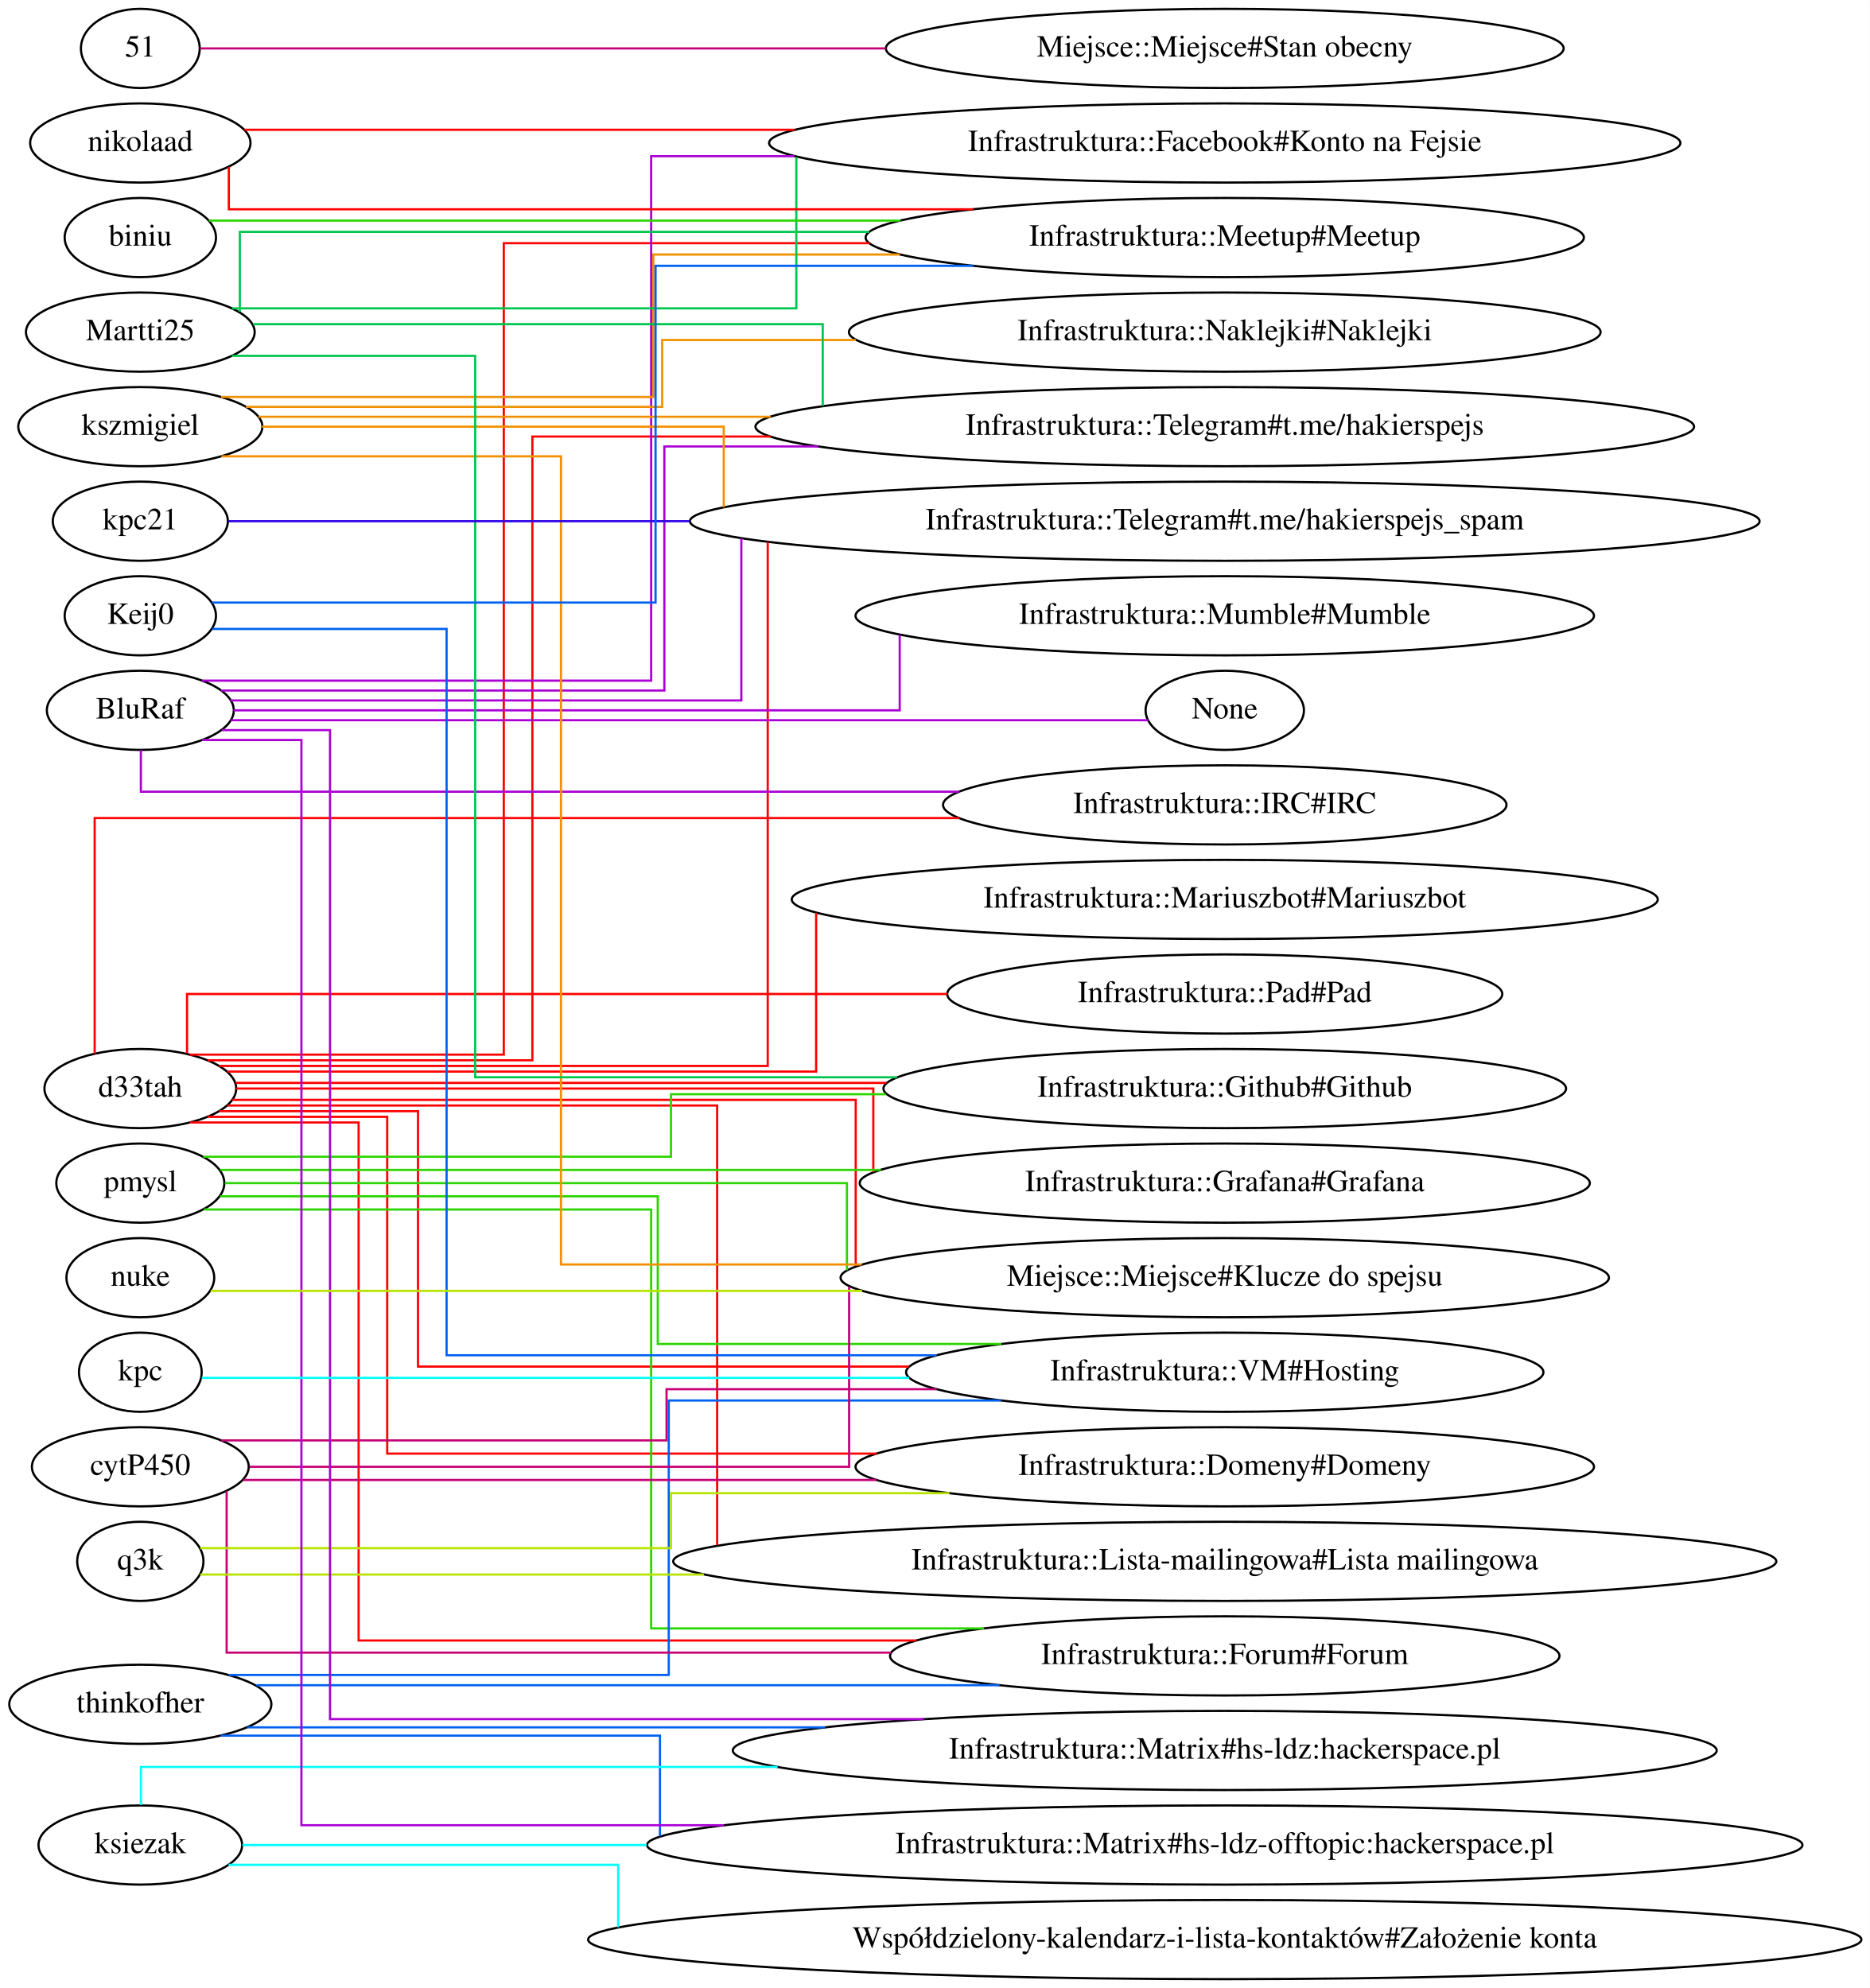
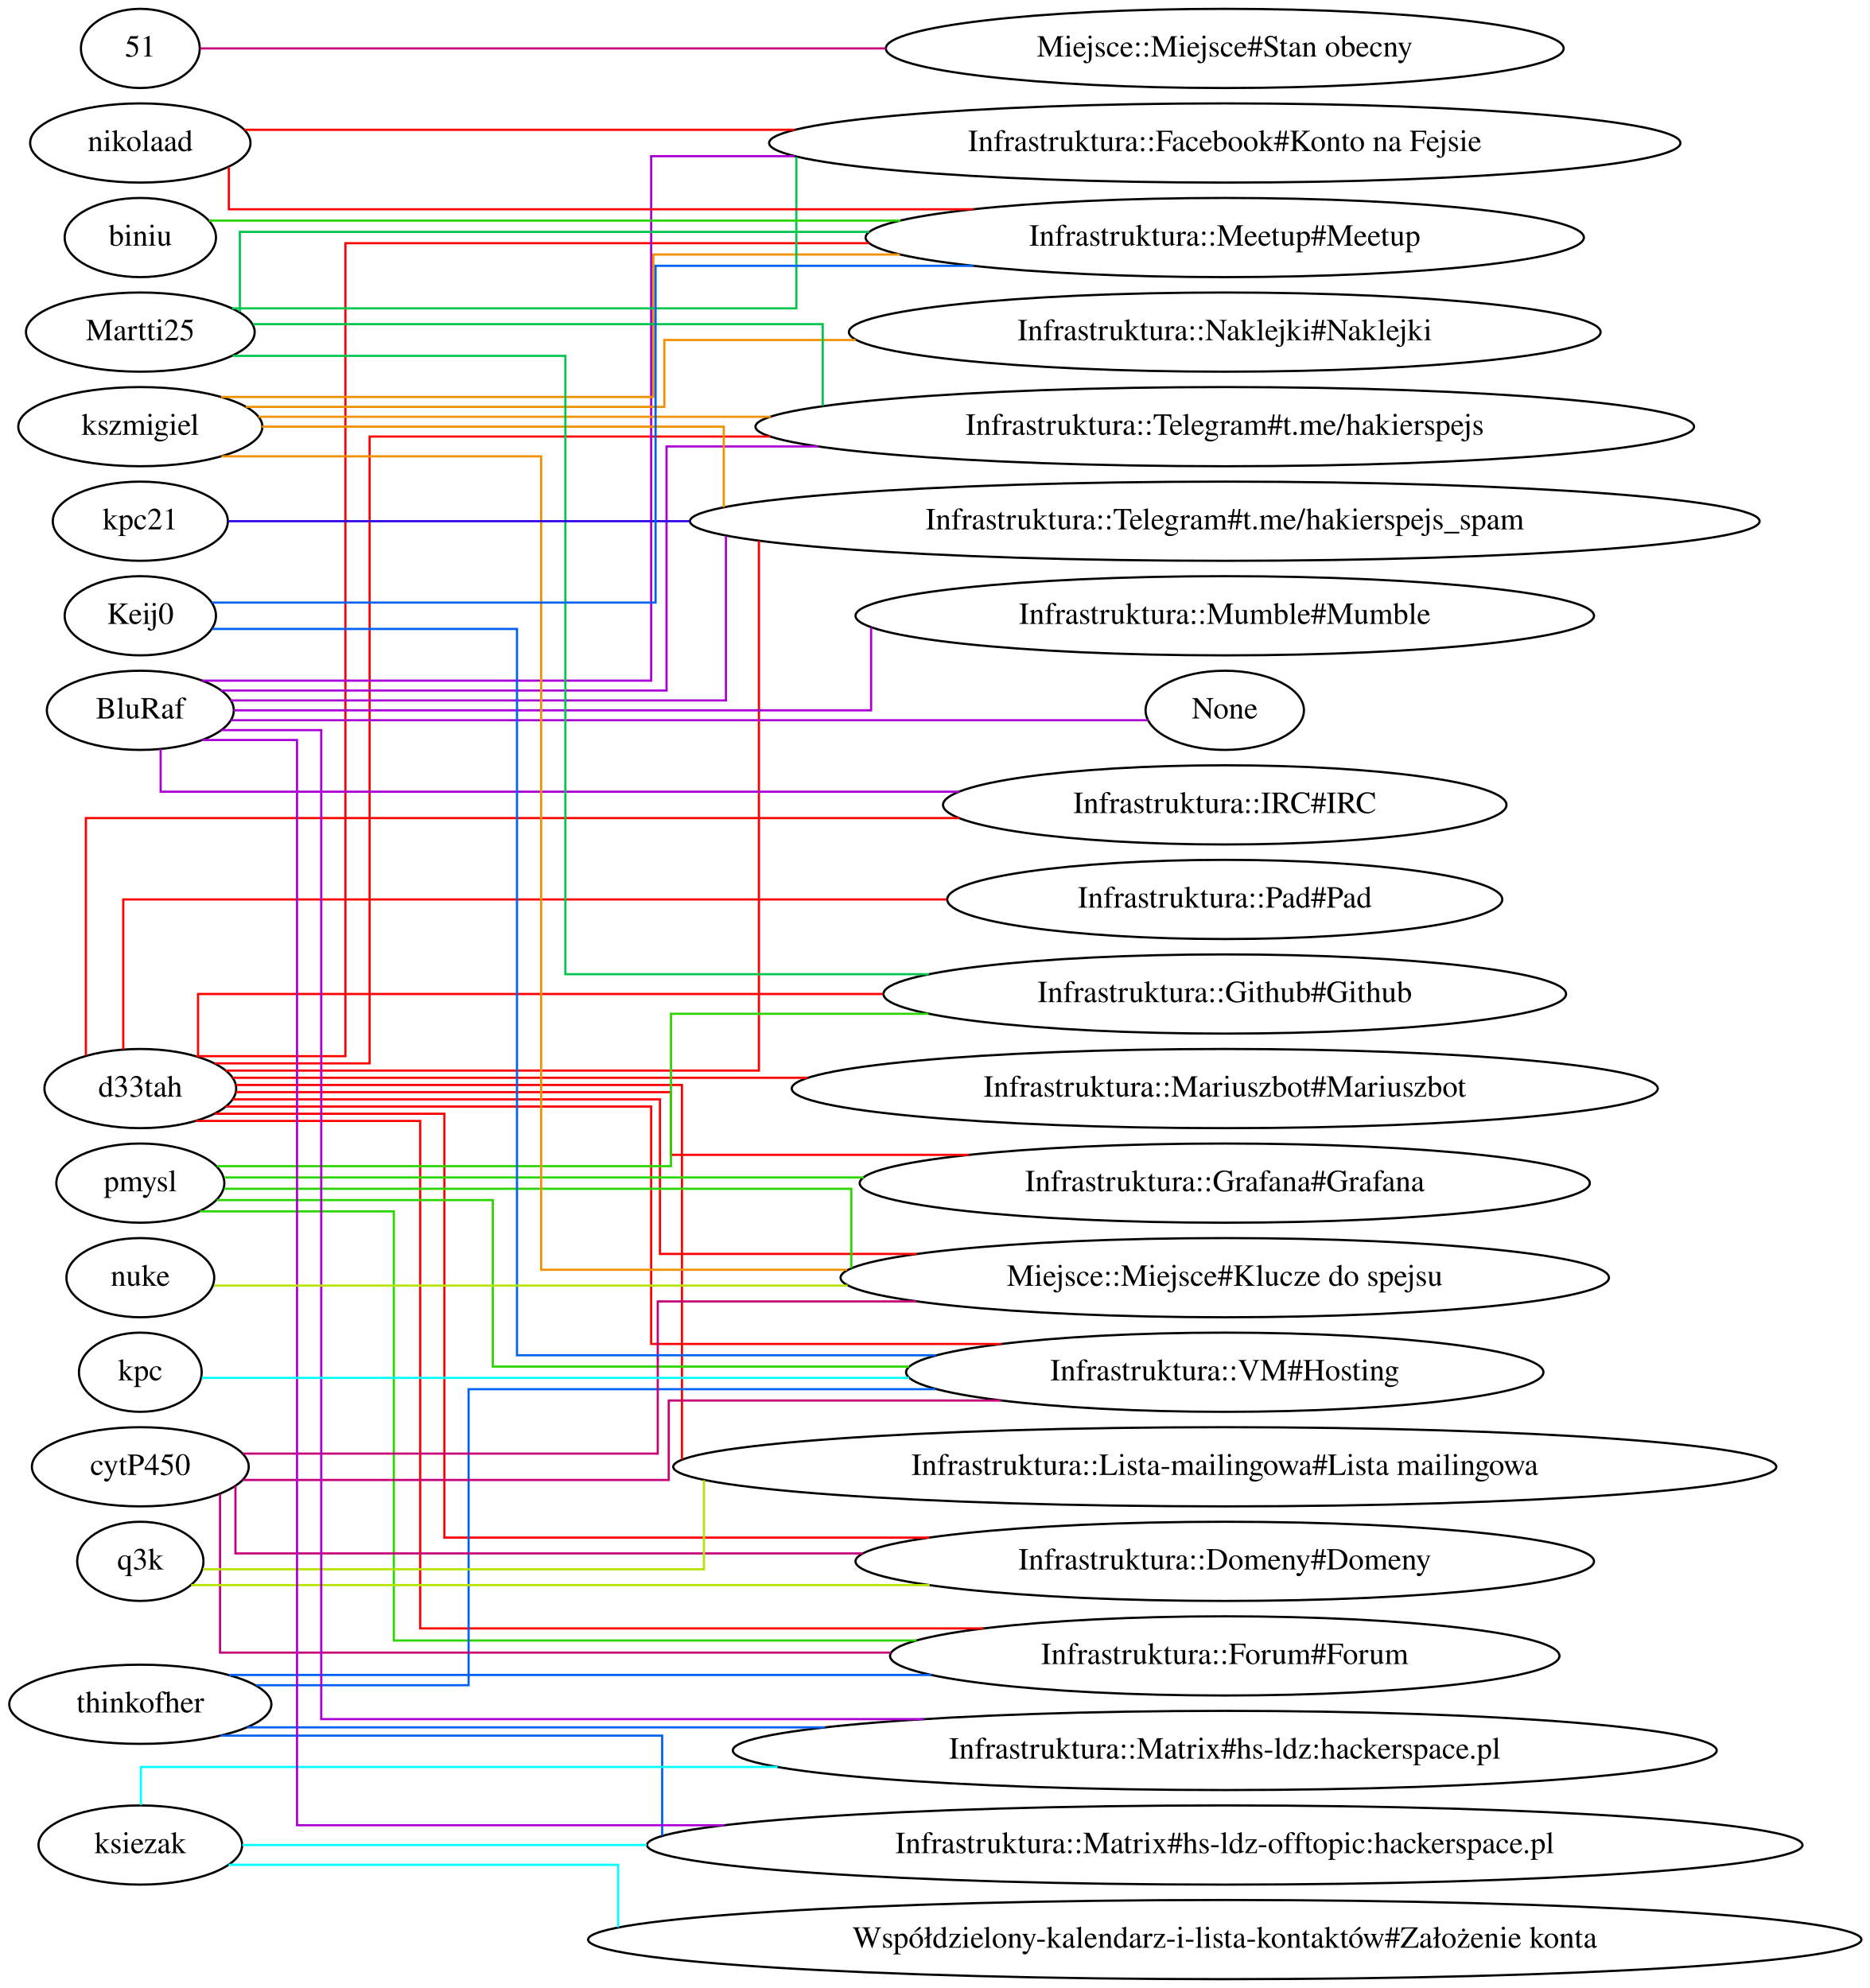
<svg xmlns="http://www.w3.org/2000/svg" width="850pt" height="904pt" viewBox="0.00 0.00 850.04 904.00">
  <g id="graph0" class="graph" transform="scale(1 1) rotate(0) translate(4 900)">
    <polygon fill="#ffffff" stroke="transparent" points="-4,4 -4,-900 846.038,-900 846.038,4 -4,4" />
    <g id="node1" class="node">
      <ellipse fill="none" stroke="#000000" cx="59.795" cy="-405" rx="43.592" ry="18" />
      <text text-anchor="middle" x="59.795" y="-401.3" font-family="Times,serif" font-size="14.00" fill="#000000">d33tah</text>
    </g>
    <g id="node2" class="node">
      <ellipse fill="none" stroke="#000000" cx="552.814" cy="-706" rx="213.362" ry="18" />
      <text text-anchor="middle" x="552.814" y="-702.3" font-family="Times,serif" font-size="14.00" fill="#000000">Infrastruktura::Telegram#t.me/hakierspejs</text>
    </g>
    <g id="edge1" class="edge">
-       <path fill="none" stroke="#ff0000" d="M90.436,-417.857C141.398,-417.857 238.038,-417.857 238.038,-417.857 238.038,-417.857 238.038,-701.5 238.038,-701.5 238.038,-701.5 287.034,-701.5 346.366,-701.5" />
+       <path fill="none" stroke="#ff0000" d="M93.639,-416.454C124.078,-416.454 164.038,-416.454 164.038,-416.454 164.038,-416.454 164.038,-701.5 164.038,-701.5 164.038,-701.5 253.241,-701.5 346.189,-701.5" />
    </g>
    <g id="node3" class="node">
-       <ellipse fill="none" stroke="#000000" cx="552.814" cy="-448" rx="126.178" ry="18" />
-       <text text-anchor="middle" x="552.814" y="-444.3" font-family="Times,serif" font-size="14.00" fill="#000000">Infrastruktura::Pad#Pad</text>
+       <ellipse fill="none" stroke="#000000" cx="552.814" cy="-491" rx="126.178" ry="18" />
+       <text text-anchor="middle" x="552.814" y="-487.3" font-family="Times,serif" font-size="14.00" fill="#000000">Infrastruktura::Pad#Pad</text>
    </g>
    <g id="edge2" class="edge">
-       <path fill="none" stroke="#ff0000" d="M81.038,-421.012C81.038,-433.237 81.038,-448 81.038,-448 81.038,-448 286.945,-448 426.697,-448" />
+       <path fill="none" stroke="#ff0000" d="M52.038,-422.819C52.038,-448.009 52.038,-491 52.038,-491 52.038,-491 278.096,-491 426.447,-491" />
    </g>
    <g id="node4" class="node">
-       <ellipse fill="none" stroke="#000000" cx="552.814" cy="-491" rx="196.865" ry="18" />
-       <text text-anchor="middle" x="552.814" y="-487.3" font-family="Times,serif" font-size="14.00" fill="#000000">Infrastruktura::Mariuszbot#Mariuszbot</text>
+       <ellipse fill="none" stroke="#000000" cx="552.814" cy="-448" rx="155.173" ry="18" />
+       <text text-anchor="middle" x="552.814" y="-444.3" font-family="Times,serif" font-size="14.00" fill="#000000">Infrastruktura::Github#Github</text>
    </g>
    <g id="edge3" class="edge">
-       <path fill="none" stroke="#ff0000" d="M99.332,-412.714C182.314,-412.714 367.038,-412.714 367.038,-412.714 367.038,-412.714 367.038,-466.402 367.038,-484.857" />
+       <path fill="none" stroke="#ff0000" d="M86.038,-419.558C86.038,-432.033 86.038,-448 86.038,-448 86.038,-448 261.599,-448 397.384,-448" />
    </g>
    <g id="node5" class="node">
-       <ellipse fill="none" stroke="#000000" cx="552.814" cy="-233" rx="167.87" ry="18" />
-       <text text-anchor="middle" x="552.814" y="-229.3" font-family="Times,serif" font-size="14.00" fill="#000000">Infrastruktura::Domeny#Domeny</text>
+       <ellipse fill="none" stroke="#000000" cx="552.814" cy="-319" rx="174.669" ry="18" />
+       <text text-anchor="middle" x="552.814" y="-315.3" font-family="Times,serif" font-size="14.00" fill="#000000">Miejsce::Miejsce#Klucze do spejsu</text>
    </g>
    <g id="edge4" class="edge">
-       <path fill="none" stroke="#ff0000" d="M90.466,-392.143C123.699,-392.143 172.038,-392.143 172.038,-392.143 172.038,-392.143 172.038,-239 172.038,-239 172.038,-239 290.021,-239 394.639,-239" />
+       <path fill="none" stroke="#ff0000" d="M101.758,-400.091C169.645,-400.091 296.038,-400.091 296.038,-400.091 296.038,-400.091 296.038,-329.8 296.038,-329.8 296.038,-329.8 352.694,-329.8 412.78,-329.8" />
    </g>
    <g id="node6" class="node">
      <ellipse fill="none" stroke="#000000" cx="552.814" cy="-663" rx="243.157" ry="18" />
      <text text-anchor="middle" x="552.814" y="-659.3" font-family="Times,serif" font-size="14.00" fill="#000000">Infrastruktura::Telegram#t.me/hakierspejs_spam</text>
    </g>
    <g id="edge5" class="edge">
-       <path fill="none" stroke="#ff0000" d="M95.632,-415.286C172.243,-415.286 345.038,-415.286 345.038,-415.286 345.038,-415.286 345.038,-608.344 345.038,-653.592" />
+       <path fill="none" stroke="#ff0000" d="M98.605,-413.182C175.757,-413.182 341.038,-413.182 341.038,-413.182 341.038,-413.182 341.038,-609.606 341.038,-654.109" />
    </g>
    <g id="node7" class="node">
-       <ellipse fill="none" stroke="#000000" cx="552.814" cy="-147" rx="152.173" ry="18" />
-       <text text-anchor="middle" x="552.814" y="-143.3" font-family="Times,serif" font-size="14.00" fill="#000000">Infrastruktura::Forum#Forum</text>
+       <ellipse fill="none" stroke="#000000" cx="552.814" cy="-405" rx="196.865" ry="18" />
+       <text text-anchor="middle" x="552.814" y="-401.3" font-family="Times,serif" font-size="14.00" fill="#000000">Infrastruktura::Mariuszbot#Mariuszbot</text>
    </g>
    <g id="edge6" class="edge">
-       <path fill="none" stroke="#ff0000" d="M82.315,-389.571C111.596,-389.571 159.038,-389.571 159.038,-389.571 159.038,-389.571 159.038,-154 159.038,-154 159.038,-154 299.462,-154 412.597,-154" />
+       <path fill="none" stroke="#ff0000" d="M101.829,-409.909C159.637,-409.909 267.411,-409.909 363.106,-409.909" />
    </g>
    <g id="node8" class="node">
      <ellipse fill="none" stroke="#000000" cx="552.814" cy="-792" rx="163.271" ry="18" />
      <text text-anchor="middle" x="552.814" y="-788.3" font-family="Times,serif" font-size="14.00" fill="#000000">Infrastruktura::Meetup#Meetup</text>
    </g>
    <g id="edge7" class="edge">
-       <path fill="none" stroke="#ff0000" d="M82.425,-420.429C127.681,-420.429 225.038,-420.429 225.038,-420.429 225.038,-420.429 225.038,-789.429 225.038,-789.429 225.038,-789.429 308.59,-789.429 391.327,-789.429" />
+       <path fill="none" stroke="#ff0000" d="M85.274,-419.727C112.882,-419.727 153.038,-419.727 153.038,-419.727 153.038,-419.727 153.038,-789.429 153.038,-789.429 153.038,-789.429 280.189,-789.429 391.074,-789.429" />
    </g>
    <g id="node9" class="node">
-       <ellipse fill="none" stroke="#000000" cx="552.814" cy="-319" rx="174.669" ry="18" />
-       <text text-anchor="middle" x="552.814" y="-315.3" font-family="Times,serif" font-size="14.00" fill="#000000">Miejsce::Miejsce#Klucze do spejsu</text>
+       <ellipse fill="none" stroke="#000000" cx="552.814" cy="-362" rx="165.971" ry="18" />
+       <text text-anchor="middle" x="552.814" y="-358.3" font-family="Times,serif" font-size="14.00" fill="#000000">Infrastruktura::Grafana#Grafana</text>
    </g>
    <g id="edge8" class="edge">
-       <path fill="none" stroke="#ff0000" d="M101.649,-399.857C189.492,-399.857 385.038,-399.857 385.038,-399.857 385.038,-399.857 385.038,-342.294 385.038,-324.305" />
+       <path fill="none" stroke="#ff0000" d="M103.203,-403.364C172.658,-403.364 301.038,-403.364 301.038,-403.364 301.038,-403.364 301.038,-374.857 301.038,-374.857 301.038,-374.857 370.537,-374.857 436.507,-374.857" />
    </g>
    <g id="node10" class="node">
+       <ellipse fill="none" stroke="#000000" cx="552.814" cy="-147" rx="152.173" ry="18" />
+       <text text-anchor="middle" x="552.814" y="-143.3" font-family="Times,serif" font-size="14.00" fill="#000000">Infrastruktura::Forum#Forum</text>
+     </g>
+     <g id="edge9" class="edge">
+       <path fill="none" stroke="#ff0000" d="M84.934,-390.273C122.016,-390.273 187.038,-390.273 187.038,-390.273 187.038,-390.273 187.038,-159.5 187.038,-159.5 187.038,-159.5 335.327,-159.5 443.069,-159.5" />
+     </g>
+     <g id="node11" class="node">
      <ellipse fill="none" stroke="#000000" cx="552.814" cy="-276" rx="144.874" ry="18" />
      <text text-anchor="middle" x="552.814" y="-272.3" font-family="Times,serif" font-size="14.00" fill="#000000">Infrastruktura::VM#Hosting</text>
    </g>
-     <g id="edge9" class="edge">
-       <path fill="none" stroke="#ff0000" d="M95.633,-394.714C132.956,-394.714 186.038,-394.714 186.038,-394.714 186.038,-394.714 186.038,-278.571 186.038,-278.571 186.038,-278.571 306.358,-278.571 409.17,-278.571" />
-     </g>
-     <g id="node11" class="node">
-       <ellipse fill="none" stroke="#000000" cx="552.814" cy="-190" rx="250.756" ry="18" />
-       <text text-anchor="middle" x="552.814" y="-186.3" font-family="Times,serif" font-size="14.00" fill="#000000">Infrastruktura::Lista-mailingowa#Lista mailingowa</text>
-     </g>
    <g id="edge10" class="edge">
-       <path fill="none" stroke="#ff0000" d="M99.339,-397.286C172.599,-397.286 322.038,-397.286 322.038,-397.286 322.038,-397.286 322.038,-234.303 322.038,-197.377" />
+       <path fill="none" stroke="#ff0000" d="M98.667,-396.818C164.781,-396.818 292.038,-396.818 292.038,-396.818 292.038,-396.818 292.038,-288.857 292.038,-288.857 292.038,-288.857 378.023,-288.857 451.244,-288.857" />
    </g>
    <g id="node12" class="node">
+       <ellipse fill="none" stroke="#000000" cx="552.814" cy="-190" rx="167.87" ry="18" />
+       <text text-anchor="middle" x="552.814" y="-186.3" font-family="Times,serif" font-size="14.00" fill="#000000">Infrastruktura::Domeny#Domeny</text>
+     </g>
+     <g id="edge11" class="edge">
+       <path fill="none" stroke="#ff0000" d="M93.613,-393.546C134.54,-393.546 198.038,-393.546 198.038,-393.546 198.038,-393.546 198.038,-200.8 198.038,-200.8 198.038,-200.8 318.02,-200.8 418.435,-200.8" />
+     </g>
+     <g id="node13" class="node">
+       <ellipse fill="none" stroke="#000000" cx="552.814" cy="-233" rx="250.756" ry="18" />
+       <text text-anchor="middle" x="552.814" y="-229.3" font-family="Times,serif" font-size="14.00" fill="#000000">Infrastruktura::Lista-mailingowa#Lista mailingowa</text>
+     </g>
+     <g id="edge12" class="edge">
+       <path fill="none" stroke="#ff0000" d="M103.251,-406.636C173.943,-406.636 306.038,-406.636 306.038,-406.636 306.038,-406.636 306.038,-260.319 306.038,-236.314" />
+     </g>
+     <g id="node14" class="node">
      <ellipse fill="none" stroke="#000000" cx="552.814" cy="-534" rx="128.077" ry="18" />
      <text text-anchor="middle" x="552.814" y="-530.3" font-family="Times,serif" font-size="14.00" fill="#000000">Infrastruktura::IRC#IRC</text>
    </g>
-     <g id="edge11" class="edge">
-       <path fill="none" stroke="#ff0000" d="M39.038,-420.828C39.038,-454.049 39.038,-528 39.038,-528 39.038,-528 280.156,-528 432.031,-528" />
-     </g>
-     <g id="node13" class="node">
-       <ellipse fill="none" stroke="#000000" cx="552.814" cy="-405" rx="155.173" ry="18" />
-       <text text-anchor="middle" x="552.814" y="-401.3" font-family="Times,serif" font-size="14.00" fill="#000000">Infrastruktura::Github#Github</text>
-     </g>
-     <g id="edge12" class="edge">
-       <path fill="none" stroke="#ff0000" d="M103.115,-407.571C168.672,-407.571 296.316,-407.571 398.915,-407.571" />
-     </g>
-     <g id="node14" class="node">
-       <ellipse fill="none" stroke="#000000" cx="552.814" cy="-362" rx="165.971" ry="18" />
-       <text text-anchor="middle" x="552.814" y="-358.3" font-family="Times,serif" font-size="14.00" fill="#000000">Infrastruktura::Grafana#Grafana</text>
-     </g>
    <g id="edge13" class="edge">
-       <path fill="none" stroke="#ff0000" d="M103.36,-405C193.69,-405 393.038,-405 393.038,-405 393.038,-405 393.038,-378.227 393.038,-366.933" />
+       <path fill="none" stroke="#ff0000" d="M35.038,-420.082C35.038,-452.927 35.038,-528 35.038,-528 35.038,-528 279.073,-528 432.072,-528" />
    </g>
    <g id="node15" class="node">
      <ellipse fill="none" stroke="#000000" cx="59.795" cy="-362" rx="38.194" ry="18" />
      <text text-anchor="middle" x="59.795" y="-358.3" font-family="Times,serif" font-size="14.00" fill="#000000">pmysl</text>
    </g>
+     <g id="edge18" class="edge">
+       <path fill="none" stroke="#2bd500" d="M94.616,-369.714C161.424,-369.714 301.038,-369.714 301.038,-369.714 301.038,-369.714 301.038,-439 301.038,-439 301.038,-439 358.219,-439 418.081,-439" />
+     </g>
+     <g id="edge15" class="edge">
+       <path fill="none" stroke="#2bd500" d="M97.825,-359.429C183.272,-359.429 383.038,-359.429 383.038,-359.429 383.038,-359.429 383.038,-333.756 383.038,-323.327" />
+     </g>
+     <g id="edge16" class="edge">
+       <path fill="none" stroke="#2bd500" d="M98.071,-364.571C159.892,-364.571 285.249,-364.571 388.717,-364.571" />
+     </g>
+     <g id="edge17" class="edge">
+       <path fill="none" stroke="#2bd500" d="M86.814,-349.143C120.877,-349.143 175.038,-349.143 175.038,-349.143 175.038,-349.143 175.038,-154 175.038,-154 175.038,-154 305.17,-154 412.681,-154" />
+     </g>
    <g id="edge14" class="edge">
-       <path fill="none" stroke="#2bd500" d="M88.739,-350C150.996,-350 292.038,-350 292.038,-350 292.038,-350 292.038,-159.5 292.038,-159.5 292.038,-159.5 371.991,-159.5 443.355,-159.5" />
-     </g>
-     <g id="edge15" class="edge">
-       <path fill="none" stroke="#2bd500" d="M98.225,-362C183.493,-362 381.038,-362 381.038,-362 381.038,-362 381.038,-332.511 381.038,-322.374" />
-     </g>
-     <g id="edge16" class="edge">
-       <path fill="none" stroke="#2bd500" d="M96.036,-356C162.024,-356 295.038,-356 295.038,-356 295.038,-356 295.038,-288.857 295.038,-288.857 295.038,-288.857 379.169,-288.857 451.304,-288.857" />
-     </g>
-     <g id="edge17" class="edge">
-       <path fill="none" stroke="#2bd500" d="M88.416,-374C152.319,-374 301.038,-374 301.038,-374 301.038,-374 301.038,-402.429 301.038,-402.429 301.038,-402.429 346.473,-402.429 398.741,-402.429" />
-     </g>
-     <g id="edge18" class="edge">
-       <path fill="none" stroke="#2bd500" d="M96.048,-368C158.647,-368 290.485,-368 396.503,-368" />
+       <path fill="none" stroke="#2bd500" d="M94.565,-354.286C141.694,-354.286 220.038,-354.286 220.038,-354.286 220.038,-354.286 220.038,-278.571 220.038,-278.571 220.038,-278.571 319.207,-278.571 409.272,-278.571" />
    </g>
    <g id="node16" class="node">
      <ellipse fill="none" stroke="#000000" cx="59.795" cy="-125" rx="59.59" ry="18" />
      <text text-anchor="middle" x="59.795" y="-121.3" font-family="Times,serif" font-size="14.00" fill="#000000">thinkofher</text>
    </g>
+     <g id="edge22" class="edge">
+       <path fill="none" stroke="#0061f2" d="M100.141,-138.333C169.076,-138.333 312.449,-138.333 419.473,-138.333" />
+     </g>
+     <g id="edge20" class="edge">
+       <path fill="none" stroke="#0061f2" d="M112.412,-133.667C155.38,-133.667 209.038,-133.667 209.038,-133.667 209.038,-133.667 209.038,-268.286 209.038,-268.286 209.038,-268.286 324.326,-268.286 421.375,-268.286" />
+     </g>
+     <g id="node17" class="node">
+       <ellipse fill="none" stroke="#000000" cx="552.814" cy="-104" rx="223.66" ry="18" />
+       <text text-anchor="middle" x="552.814" y="-100.3" font-family="Times,serif" font-size="14.00" fill="#000000">Infrastruktura::Matrix#hs-ldz:hackerspace.pl</text>
+     </g>
    <g id="edge19" class="edge">
-       <path fill="none" stroke="#0061f2" d="M112.556,-133.667C192.917,-133.667 347.486,-133.667 450.407,-133.667" />
-     </g>
-     <g id="edge21" class="edge">
-       <path fill="none" stroke="#0061f2" d="M100.006,-138.333C168.397,-138.333 300.038,-138.333 300.038,-138.333 300.038,-138.333 300.038,-263.143 300.038,-263.143 300.038,-263.143 380.853,-263.143 451.093,-263.143" />
-     </g>
-     <g id="node17" class="node">
+       <path fill="none" stroke="#0061f2" d="M108.416,-114.5C169.271,-114.5 276.955,-114.5 371.079,-114.5" />
+     </g>
+     <g id="node18" class="node">
      <ellipse fill="none" stroke="#000000" cx="552.814" cy="-61" rx="262.653" ry="18" />
      <text text-anchor="middle" x="552.814" y="-57.3" font-family="Times,serif" font-size="14.00" fill="#000000">Infrastruktura::Matrix#hs-ldz-offtopic:hackerspace.pl</text>
    </g>
-     <g id="edge20" class="edge">
-       <path fill="none" stroke="#0061f2" d="M96.448,-110.75C162.805,-110.75 296.038,-110.75 296.038,-110.75 296.038,-110.75 296.038,-76.632 296.038,-64.904" />
-     </g>
-     <g id="node18" class="node">
-       <ellipse fill="none" stroke="#000000" cx="552.814" cy="-104" rx="223.66" ry="18" />
-       <text text-anchor="middle" x="552.814" y="-100.3" font-family="Times,serif" font-size="14.00" fill="#000000">Infrastruktura::Matrix#hs-ldz:hackerspace.pl</text>
-     </g>
-     <g id="edge22" class="edge">
-       <path fill="none" stroke="#0061f2" d="M108.416,-114.5C169.271,-114.5 276.955,-114.5 371.079,-114.5" />
+     <g id="edge21" class="edge">
+       <path fill="none" stroke="#0061f2" d="M96.344,-110.75C162.893,-110.75 297.038,-110.75 297.038,-110.75 297.038,-110.75 297.038,-77.273 297.038,-65.242" />
    </g>
    <g id="node19" class="node">
      <ellipse fill="none" stroke="#000000" cx="59.795" cy="-233" rx="49.291" ry="18" />
      <text text-anchor="middle" x="59.795" y="-229.3" font-family="Times,serif" font-size="14.00" fill="#000000">cytP450</text>
    </g>
    <g id="edge24" class="edge">
-       <path fill="none" stroke="#c60077" d="M106.621,-227C172.18,-227 294.514,-227 394.527,-227" />
+       <path fill="none" stroke="#c60077" d="M106.552,-239C175.156,-239 295.038,-239 295.038,-239 295.038,-239 295.038,-308.2 295.038,-308.2 295.038,-308.2 352.151,-308.2 412.611,-308.2" />
+     </g>
+     <g id="edge26" class="edge">
+       <path fill="none" stroke="#c60077" d="M96.038,-220.532C96.038,-197.027 96.038,-148.5 96.038,-148.5 96.038,-148.5 268.111,-148.5 401.031,-148.5" />
    </g>
    <g id="edge23" class="edge">
-       <path fill="none" stroke="#c60077" d="M99.038,-221.953C99.038,-199.048 99.038,-148.5 99.038,-148.5 99.038,-148.5 269.166,-148.5 401.082,-148.5" />
+       <path fill="none" stroke="#c60077" d="M106.401,-227C176.265,-227 300.038,-227 300.038,-227 300.038,-227 300.038,-263.143 300.038,-263.143 300.038,-263.143 380.853,-263.143 451.093,-263.143" />
    </g>
    <g id="edge25" class="edge">
-       <path fill="none" stroke="#c60077" d="M109.439,-233C199.831,-233 382.038,-233 382.038,-233 382.038,-233 382.038,-297.673 382.038,-314.852" />
-     </g>
-     <g id="edge26" class="edge">
-       <path fill="none" stroke="#c60077" d="M96.652,-245C163.762,-245 299.038,-245 299.038,-245 299.038,-245 299.038,-268.286 299.038,-268.286 299.038,-268.286 359.785,-268.286 421.837,-268.286" />
+       <path fill="none" stroke="#c60077" d="M103.038,-224.256C103.038,-212.648 103.038,-193.6 103.038,-193.6 103.038,-193.6 259.781,-193.6 388.207,-193.6" />
    </g>
    <g id="node20" class="node">
      <ellipse fill="none" stroke="#000000" cx="59.795" cy="-190" rx="28.695" ry="18" />
      <text text-anchor="middle" x="59.795" y="-186.3" font-family="Times,serif" font-size="14.00" fill="#000000">q3k</text>
    </g>
+     <g id="edge27" class="edge">
+       <path fill="none" stroke="#b6e400" d="M82.913,-179.2C141.929,-179.2 301.742,-179.2 418.659,-179.2" />
+     </g>
    <g id="edge28" class="edge">
-       <path fill="none" stroke="#b6e400" d="M86.999,-196C150.091,-196 301.038,-196 301.038,-196 301.038,-196 301.038,-221 301.038,-221 301.038,-221 364.475,-221 427.663,-221" />
-     </g>
-     <g id="edge27" class="edge">
-       <path fill="none" stroke="#b6e400" d="M87.004,-184C131.667,-184 224.713,-184 315.986,-184" />
+       <path fill="none" stroke="#b6e400" d="M88.196,-186.4C154.912,-186.4 316.038,-186.4 316.038,-186.4 316.038,-186.4 316.038,-214.276 316.038,-226.908" />
    </g>
    <g id="node21" class="node">
      <ellipse fill="none" stroke="#000000" cx="59.795" cy="-61" rx="46.292" ry="18" />
      <text text-anchor="middle" x="59.795" y="-57.3" font-family="Times,serif" font-size="14.00" fill="#000000">ksiezak</text>
    </g>
    <g id="edge29" class="edge">
+       <path fill="none" stroke="#00ffff" d="M60.038,-79.166C60.038,-87.9 60.038,-96.5 60.038,-96.5 60.038,-96.5 213.797,-96.5 349.538,-96.5" />
+     </g>
+     <g id="edge30" class="edge">
      <path fill="none" stroke="#00ffff" d="M106.177,-61C149.863,-61 219.04,-61 290.025,-61" />
-     </g>
-     <g id="edge31" class="edge">
-       <path fill="none" stroke="#00ffff" d="M60.038,-79.166C60.038,-87.9 60.038,-96.5 60.038,-96.5 60.038,-96.5 213.797,-96.5 349.538,-96.5" />
    </g>
    <g id="node22" class="node">
      <ellipse fill="none" stroke="#000000" cx="552.814" cy="-18" rx="289.449" ry="18" />
      <text text-anchor="middle" x="552.814" y="-14.3" font-family="Times,serif" font-size="14.00" fill="#000000">Współdzielony-kalendarz-i-lista-kontaktów#Założenie konta</text>
    </g>
-     <g id="edge30" class="edge">
+     <g id="edge31" class="edge">
      <path fill="none" stroke="#00ffff" d="M99.894,-52C162.665,-52 277.038,-52 277.038,-52 277.038,-52 277.038,-33.271 277.038,-23.614" />
    </g>
    <g id="node23" class="node">
      <ellipse fill="none" stroke="#000000" cx="59.795" cy="-577" rx="42.494" ry="18" />
      <text text-anchor="middle" x="59.795" y="-573.3" font-family="Times,serif" font-size="14.00" fill="#000000">BluRaf</text>
    </g>
+     <g id="edge34" class="edge">
+       <path fill="none" stroke="#ab00d5" d="M96.391,-586C163.41,-586 299.038,-586 299.038,-586 299.038,-586 299.038,-697 299.038,-697 299.038,-697 328.855,-697 368.048,-697" />
+     </g>
+     <g id="edge36" class="edge">
+       <path fill="none" stroke="#ab00d5" d="M100.812,-581.5C175.495,-581.5 326.038,-581.5 326.038,-581.5 326.038,-581.5 326.038,-636.866 326.038,-656.331" />
+     </g>
+     <g id="edge39" class="edge">
+       <path fill="none" stroke="#ab00d5" d="M69.038,-559.367C69.038,-549.837 69.038,-540 69.038,-540 69.038,-540 288.694,-540 431.985,-540" />
+     </g>
    <g id="edge32" class="edge">
-       <path fill="none" stroke="#ab00d5" d="M96.498,-586C163.327,-586 298.038,-586 298.038,-586 298.038,-586 298.038,-697 298.038,-697 298.038,-697 328.315,-697 367.994,-697" />
+       <path fill="none" stroke="#ab00d5" d="M96.587,-568C118.484,-568 142.038,-568 142.038,-568 142.038,-568 142.038,-118.25 142.038,-118.25 142.038,-118.25 296.536,-118.25 416.031,-118.25" />
    </g>
    <g id="edge35" class="edge">
-       <path fill="none" stroke="#ab00d5" d="M100.702,-581.5C176.928,-581.5 333.038,-581.5 333.038,-581.5 333.038,-581.5 333.038,-634.787 333.038,-655.185" />
-     </g>
-     <g id="edge37" class="edge">
-       <path fill="none" stroke="#ab00d5" d="M60.038,-558.934C60.038,-549.541 60.038,-540 60.038,-540 60.038,-540 286.056,-540 431.952,-540" />
+       <path fill="none" stroke="#ab00d5" d="M87.952,-563.5C107.866,-563.5 131.038,-563.5 131.038,-563.5 131.038,-563.5 131.038,-70 131.038,-70 131.038,-70 225.654,-70 325.26,-70" />
+     </g>
+     <g id="node24" class="node">
+       <ellipse fill="none" stroke="#000000" cx="552.814" cy="-620" rx="167.87" ry="18" />
+       <text text-anchor="middle" x="552.814" y="-616.3" font-family="Times,serif" font-size="14.00" fill="#000000">Infrastruktura::Mumble#Mumble</text>
    </g>
    <g id="edge33" class="edge">
-       <path fill="none" stroke="#ab00d5" d="M87.903,-563.5C108.558,-563.5 133.038,-563.5 133.038,-563.5 133.038,-563.5 133.038,-70 133.038,-70 133.038,-70 226.43,-70 325.113,-70" />
-     </g>
-     <g id="edge38" class="edge">
-       <path fill="none" stroke="#ab00d5" d="M96.87,-568C120.245,-568 146.038,-568 146.038,-568 146.038,-568 146.038,-118.25 146.038,-118.25 146.038,-118.25 297.816,-118.25 415.949,-118.25" />
-     </g>
-     <g id="node24" class="node">
+       <path fill="none" stroke="#ab00d5" d="M102.211,-577C191.78,-577 392.038,-577 392.038,-577 392.038,-577 392.038,-603.245 392.038,-614.727" />
+     </g>
+     <g id="node25" class="node">
      <ellipse fill="none" stroke="#000000" cx="552.814" cy="-835" rx="207.163" ry="18" />
      <text text-anchor="middle" x="552.814" y="-831.3" font-family="Times,serif" font-size="14.00" fill="#000000">Infrastruktura::Facebook#Konto na Fejsie</text>
    </g>
-     <g id="edge34" class="edge">
+     <g id="edge37" class="edge">
      <path fill="none" stroke="#ab00d5" d="M87.809,-590.5C149.578,-590.5 292.038,-590.5 292.038,-590.5 292.038,-590.5 292.038,-829 292.038,-829 292.038,-829 319.781,-829 357.17,-829" />
-     </g>
-     <g id="node25" class="node">
-       <ellipse fill="none" stroke="#000000" cx="552.814" cy="-620" rx="167.87" ry="18" />
-       <text text-anchor="middle" x="552.814" y="-616.3" font-family="Times,serif" font-size="14.00" fill="#000000">Infrastruktura::Mumble#Mumble</text>
-     </g>
-     <g id="edge36" class="edge">
-       <path fill="none" stroke="#ab00d5" d="M102.128,-577C194.318,-577 405.038,-577 405.038,-577 405.038,-577 405.038,-598.734 405.038,-611.298" />
    </g>
    <g id="node26" class="node">
      <ellipse fill="none" stroke="#000000" cx="552.814" cy="-577" rx="35.995" ry="18" />
      <text text-anchor="middle" x="552.814" y="-573.3" font-family="Times,serif" font-size="14.00" fill="#000000">None</text>
    </g>
-     <g id="edge39" class="edge">
+     <g id="edge38" class="edge">
      <path fill="none" stroke="#ab00d5" d="M100.981,-572.5C196.099,-572.5 429.661,-572.5 518.107,-572.5" />
    </g>
    <g id="node27" class="node">
      <ellipse fill="none" stroke="#000000" cx="59.795" cy="-706" rx="55.491" ry="18" />
      <text text-anchor="middle" x="59.795" y="-702.3" font-family="Times,serif" font-size="14.00" fill="#000000">kszmigiel</text>
    </g>
-     <g id="edge40" class="edge">
+     <g id="edge41" class="edge">
      <path fill="none" stroke="#f29100" d="M113.495,-710.5C169.648,-710.5 261.289,-710.5 346.382,-710.5" />
    </g>
-     <g id="edge41" class="edge">
+     <g id="edge42" class="edge">
+       <path fill="none" stroke="#f29100" d="M96.674,-692.5C149.926,-692.5 242.038,-692.5 242.038,-692.5 242.038,-692.5 242.038,-322.6 242.038,-322.6 242.038,-322.6 309.19,-322.6 381.064,-322.6" />
+     </g>
+     <g id="edge44" class="edge">
      <path fill="none" stroke="#f29100" d="M115.076,-706C192.811,-706 325.038,-706 325.038,-706 325.038,-706 325.038,-681.306 325.038,-669.345" />
    </g>
    <g id="edge43" class="edge">
      <path fill="none" stroke="#f29100" d="M96.496,-719.5C162.18,-719.5 293.038,-719.5 293.038,-719.5 293.038,-719.5 293.038,-784.286 293.038,-784.286 293.038,-784.286 346.606,-784.286 405.091,-784.286" />
-     </g>
-     <g id="edge44" class="edge">
-       <path fill="none" stroke="#f29100" d="M96.668,-692.5C152.241,-692.5 251.038,-692.5 251.038,-692.5 251.038,-692.5 251.038,-325 251.038,-325 251.038,-325 317.346,-325 387.799,-325" />
    </g>
    <g id="node28" class="node">
      <ellipse fill="none" stroke="#000000" cx="552.814" cy="-749" rx="170.87" ry="18" />
      <text text-anchor="middle" x="552.814" y="-745.3" font-family="Times,serif" font-size="14.00" fill="#000000">Infrastruktura::Naklejki#Naklejki</text>
    </g>
-     <g id="edge42" class="edge">
-       <path fill="none" stroke="#f29100" d="M107.804,-715C177.128,-715 297.038,-715 297.038,-715 297.038,-715 297.038,-745.4 297.038,-745.4 297.038,-745.4 336.851,-745.4 385.062,-745.4" />
+     <g id="edge40" class="edge">
+       <path fill="none" stroke="#f29100" d="M107.72,-715C177.291,-715 298.038,-715 298.038,-715 298.038,-715 298.038,-745.4 298.038,-745.4 298.038,-745.4 337.303,-745.4 385.005,-745.4" />
    </g>
    <g id="node29" class="node">
      <ellipse fill="none" stroke="#000000" cx="59.795" cy="-749" rx="51.991" ry="18" />
      <text text-anchor="middle" x="59.795" y="-745.3" font-family="Times,serif" font-size="14.00" fill="#000000">Martti25</text>
    </g>
+     <g id="edge48" class="edge">
+       <path fill="none" stroke="#00c64f" d="M111.025,-752.6C199.143,-752.6 370.038,-752.6 370.038,-752.6 370.038,-752.6 370.038,-729.047 370.038,-715.43" />
+     </g>
    <g id="edge45" class="edge">
-       <path fill="none" stroke="#00c64f" d="M111.025,-752.6C199.143,-752.6 370.038,-752.6 370.038,-752.6 370.038,-752.6 370.038,-729.047 370.038,-715.43" />
-     </g>
-     <g id="edge48" class="edge">
+       <path fill="none" stroke="#00c64f" d="M101.726,-738.2C158.56,-738.2 253.038,-738.2 253.038,-738.2 253.038,-738.2 253.038,-457 253.038,-457 253.038,-457 338.578,-457 418.271,-457" />
+     </g>
+     <g id="edge47" class="edge">
      <path fill="none" stroke="#00c64f" d="M105.038,-758.222C105.038,-771.538 105.038,-794.571 105.038,-794.571 105.038,-794.571 262.897,-794.571 391.156,-794.571" />
-     </g>
-     <g id="edge47" class="edge">
-       <path fill="none" stroke="#00c64f" d="M101.396,-738.2C146.472,-738.2 212.038,-738.2 212.038,-738.2 212.038,-738.2 212.038,-410.143 212.038,-410.143 212.038,-410.143 312.143,-410.143 403.84,-410.143" />
    </g>
    <g id="edge46" class="edge">
      <path fill="none" stroke="#00c64f" d="M101.578,-759.8C183.659,-759.8 358.038,-759.8 358.038,-759.8 358.038,-759.8 358.038,-810.403 358.038,-828.588" />
    </g>
    <g id="node30" class="node">
      <ellipse fill="none" stroke="#000000" cx="59.795" cy="-663" rx="39.794" ry="18" />
      <text text-anchor="middle" x="59.795" y="-659.3" font-family="Times,serif" font-size="14.00" fill="#000000">kpc21</text>
    </g>
    <g id="edge49" class="edge">
      <path fill="none" stroke="#2e00e4" d="M99.723,-663C146.602,-663 228.316,-663 309.558,-663" />
    </g>
    <g id="node31" class="node">
      <ellipse fill="none" stroke="#000000" cx="59.795" cy="-835" rx="50.091" ry="18" />
      <text text-anchor="middle" x="59.795" y="-831.3" font-family="Times,serif" font-size="14.00" fill="#000000">nikolaad</text>
    </g>
+     <g id="edge51" class="edge">
+       <path fill="none" stroke="#ff0000" d="M100.038,-824.118C100.038,-815.484 100.038,-804.857 100.038,-804.857 100.038,-804.857 304.428,-804.857 438.559,-804.857" />
+     </g>
    <g id="edge50" class="edge">
-       <path fill="none" stroke="#ff0000" d="M100.038,-824.118C100.038,-815.484 100.038,-804.857 100.038,-804.857 100.038,-804.857 304.428,-804.857 438.559,-804.857" />
-     </g>
-     <g id="edge51" class="edge">
      <path fill="none" stroke="#ff0000" d="M107.067,-841C164.73,-841 265.834,-841 357.189,-841" />
    </g>
    <g id="node32" class="node">
      <ellipse fill="none" stroke="#000000" cx="59.795" cy="-792" rx="34.394" ry="18" />
      <text text-anchor="middle" x="59.795" y="-788.3" font-family="Times,serif" font-size="14.00" fill="#000000">biniu</text>
    </g>
    <g id="edge52" class="edge">
      <path fill="none" stroke="#2bd500" d="M91.009,-799.714C152.976,-799.714 295.058,-799.714 405.38,-799.714" />
    </g>
    <g id="node33" class="node">
      <ellipse fill="none" stroke="#000000" cx="59.795" cy="-620" rx="34.394" ry="18" />
      <text text-anchor="middle" x="59.795" y="-616.3" font-family="Times,serif" font-size="14.00" fill="#000000">Keij0</text>
    </g>
+     <g id="edge54" class="edge">
+       <path fill="none" stroke="#0061f2" d="M92.365,-626C156.729,-626 294.038,-626 294.038,-626 294.038,-626 294.038,-779.143 294.038,-779.143 294.038,-779.143 369.235,-779.143 438.558,-779.143" />
+     </g>
    <g id="edge53" class="edge">
-       <path fill="none" stroke="#0061f2" d="M92.365,-626C156.729,-626 294.038,-626 294.038,-626 294.038,-626 294.038,-779.143 294.038,-779.143 294.038,-779.143 369.235,-779.143 438.558,-779.143" />
-     </g>
-     <g id="edge54" class="edge">
-       <path fill="none" stroke="#0061f2" d="M92.441,-614C133.597,-614 199.038,-614 199.038,-614 199.038,-614 199.038,-283.714 199.038,-283.714 199.038,-283.714 321.105,-283.714 421.835,-283.714" />
+       <path fill="none" stroke="#0061f2" d="M92.407,-614C142.092,-614 231.038,-614 231.038,-614 231.038,-614 231.038,-283.714 231.038,-283.714 231.038,-283.714 332.497,-283.714 421.471,-283.714" />
    </g>
    <g id="node34" class="node">
      <ellipse fill="none" stroke="#000000" cx="59.795" cy="-878" rx="27" ry="18" />
      <text text-anchor="middle" x="59.795" y="-874.3" font-family="Times,serif" font-size="14.00" fill="#000000">51</text>
    </g>
    <g id="node35" class="node">
      <ellipse fill="none" stroke="#000000" cx="552.814" cy="-878" rx="154.073" ry="18" />
      <text text-anchor="middle" x="552.814" y="-874.3" font-family="Times,serif" font-size="14.00" fill="#000000">Miejsce::Miejsce#Stan obecny</text>
    </g>
    <g id="edge55" class="edge">
      <path fill="none" stroke="#c60077" d="M87.004,-878C145.495,-878 286.965,-878 398.764,-878" />
    </g>
    <g id="node36" class="node">
      <ellipse fill="none" stroke="#000000" cx="59.795" cy="-319" rx="33.595" ry="18" />
      <text text-anchor="middle" x="59.795" y="-315.3" font-family="Times,serif" font-size="14.00" fill="#000000">nuke</text>
    </g>
    <g id="edge56" class="edge">
-       <path fill="none" stroke="#b6e400" d="M91.763,-313C150.869,-313 280.969,-313 387.945,-313" />
+       <path fill="none" stroke="#b6e400" d="M93.294,-315.4C151.865,-315.4 276.63,-315.4 381.392,-315.4" />
    </g>
    <g id="node37" class="node">
      <ellipse fill="none" stroke="#000000" cx="59.795" cy="-276" rx="27.895" ry="18" />
      <text text-anchor="middle" x="59.795" y="-272.3" font-family="Times,serif" font-size="14.00" fill="#000000">kpc</text>
    </g>
    <g id="edge57" class="edge">
      <path fill="none" stroke="#00ffff" d="M87.714,-273.429C148.519,-273.429 296.511,-273.429 409.361,-273.429" />
    </g>
  </g>
</svg>
